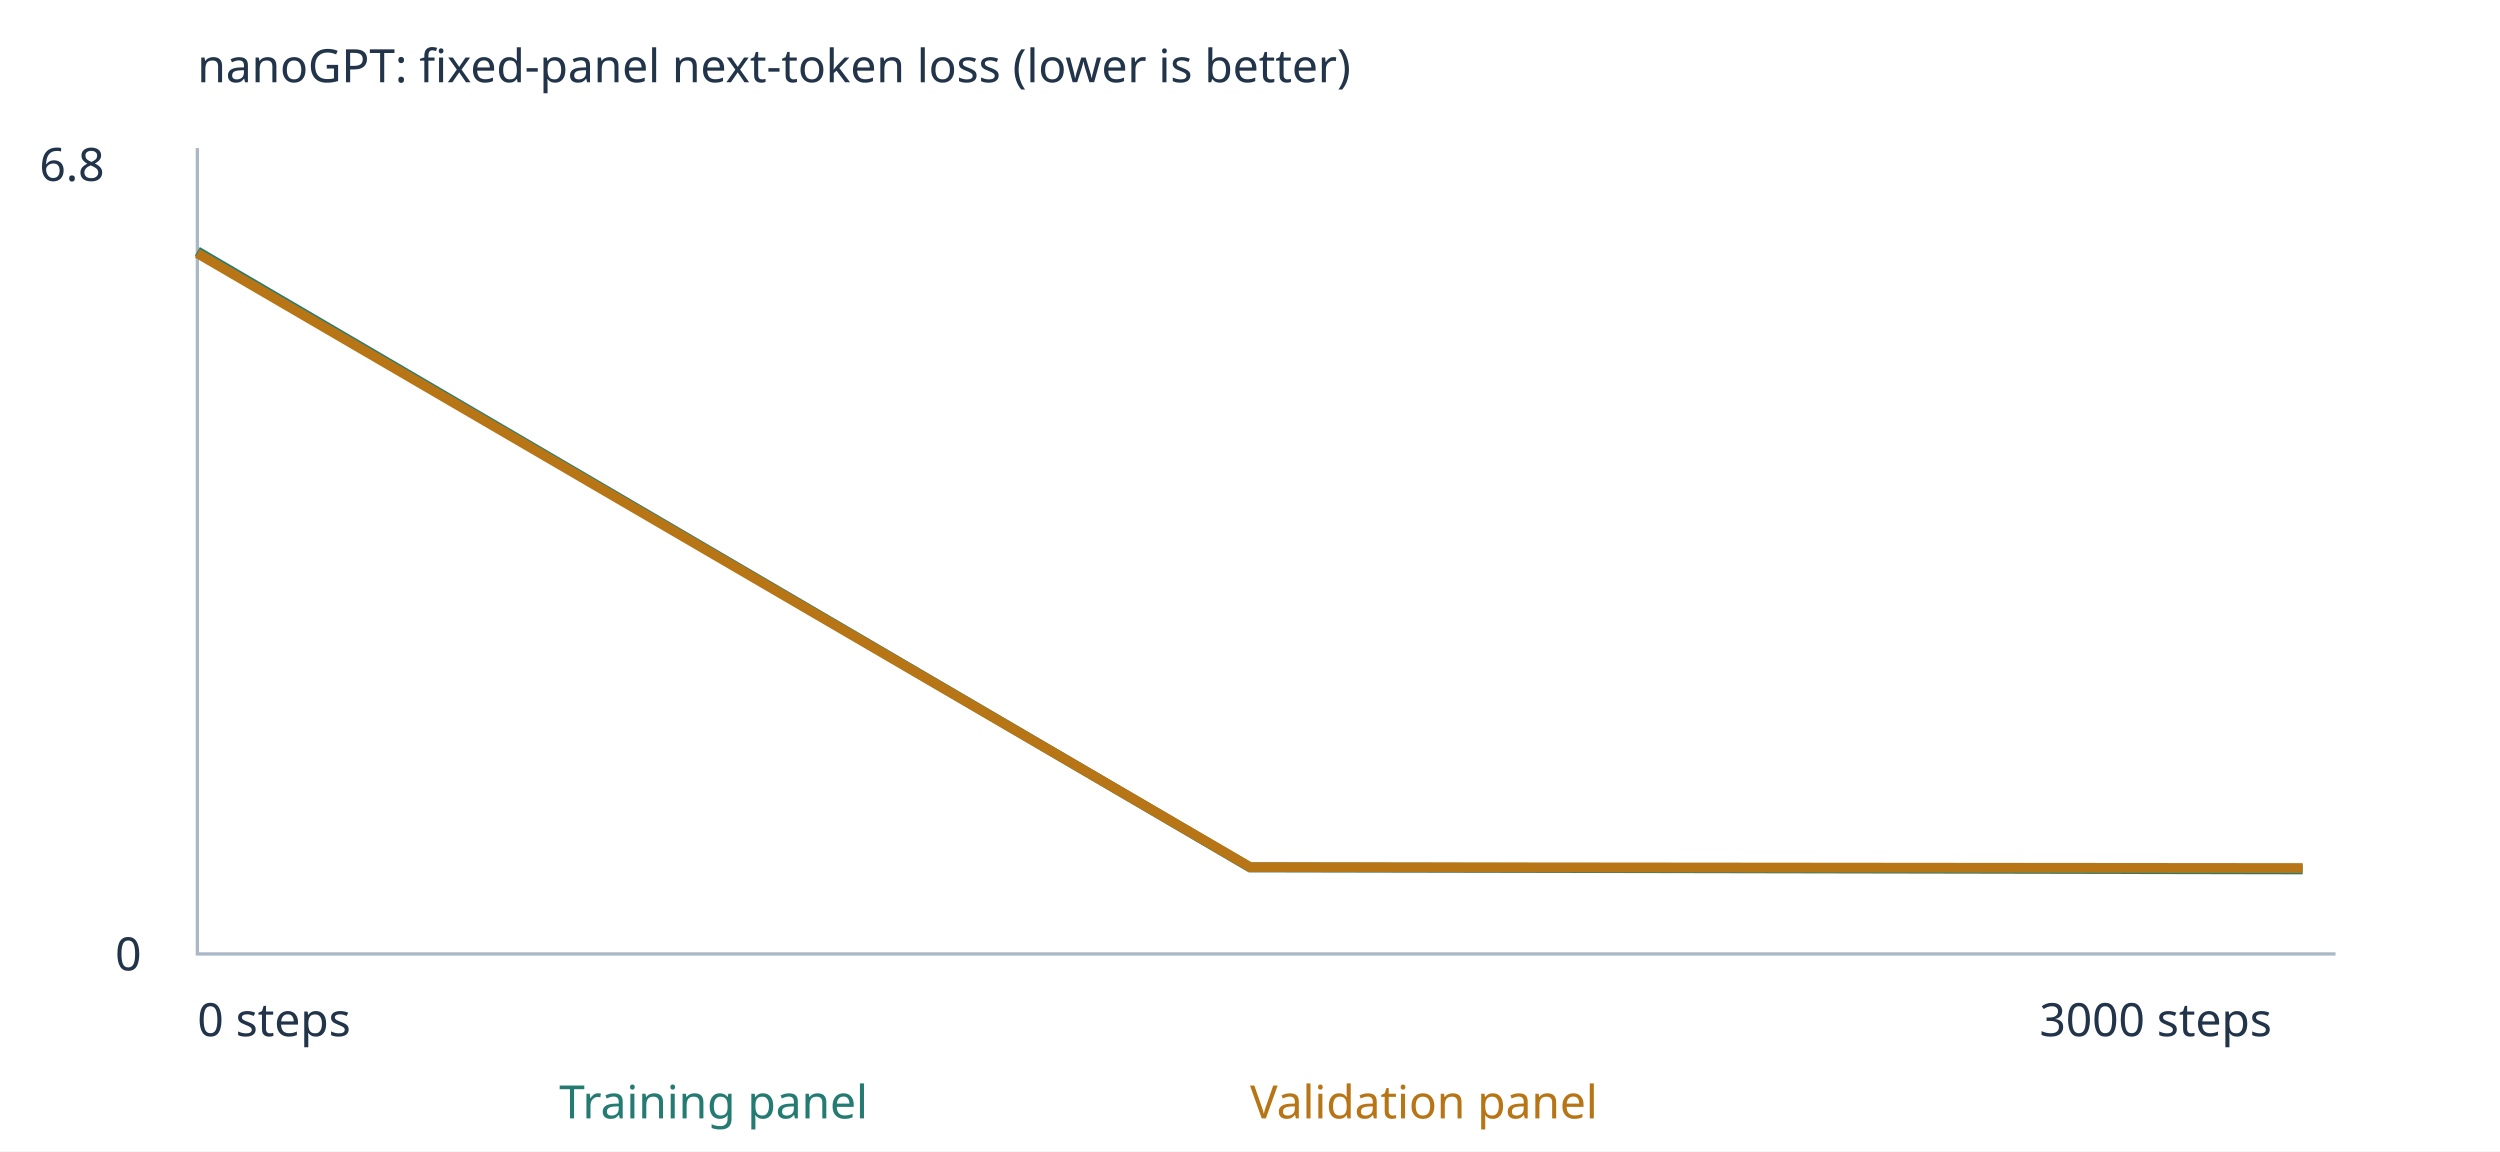
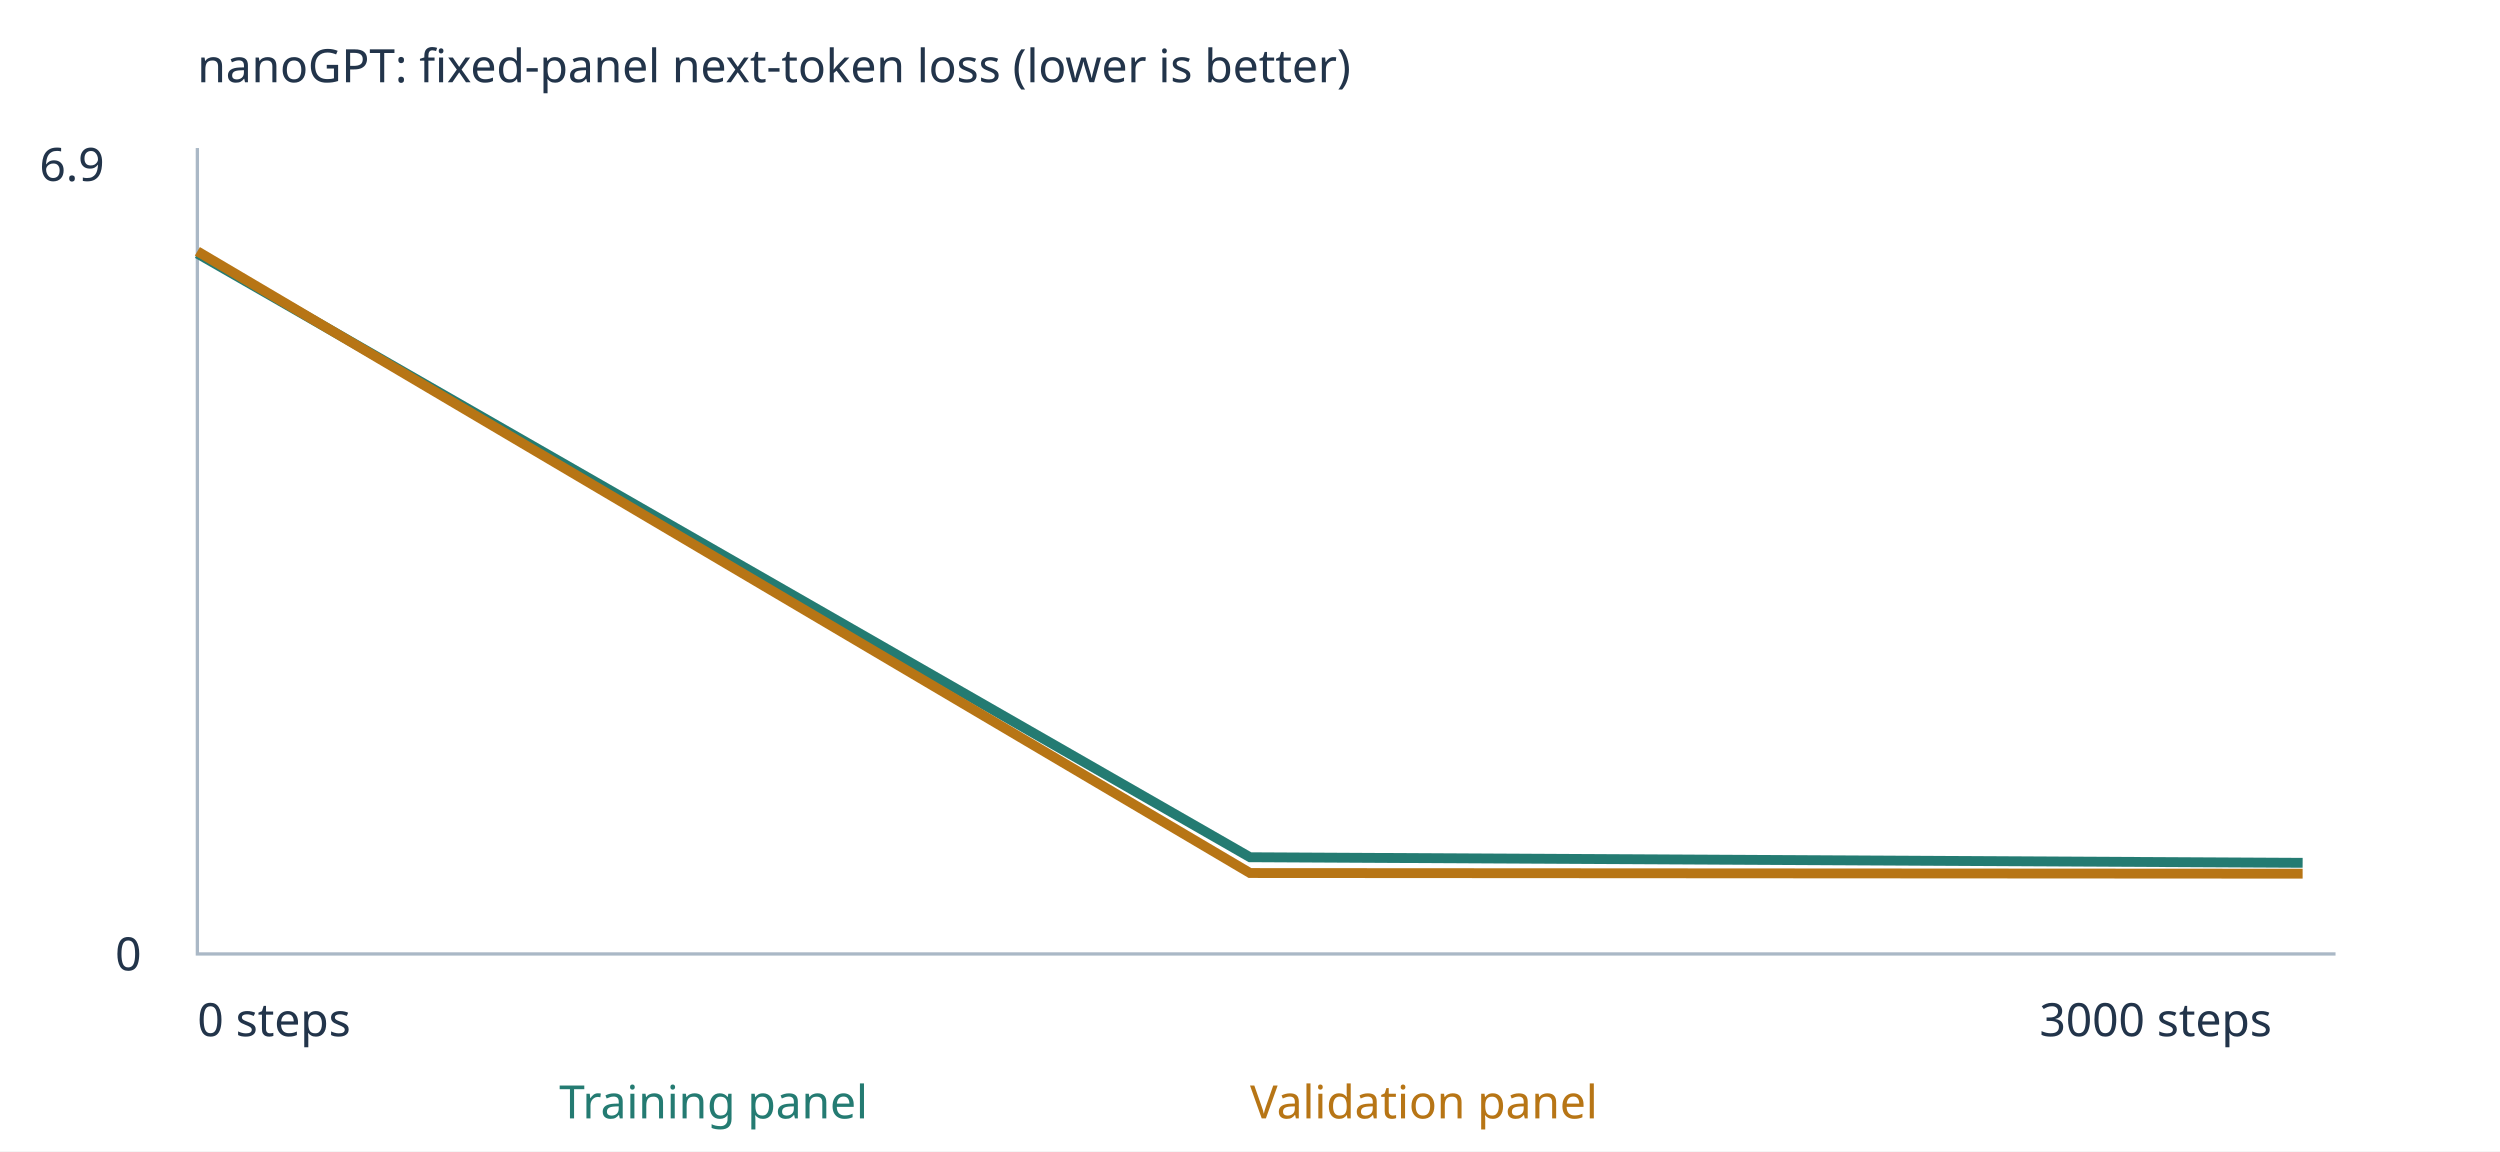
<svg xmlns="http://www.w3.org/2000/svg" width="760" height="350" viewBox="0 0 760 350">
  <rect width="760" height="350" fill="white" />
  <g font-family="sans-serif" font-size="14" fill="#22344a">
    <text x="60" y="25">nanoGPT: fixed-panel next-token loss (lower is better)</text>
    <path d="M60 45V290H710" fill="none" stroke="#aab8c6" />
    <text x="35" y="295">0</text>
-     <text x="12" y="55">6.8</text>
+     <text x="12" y="55">6.9</text>
    <text x="60" y="315">0 steps</text>
    <text x="620" y="315">3000 steps</text>
-     <polyline points="60.0,76.4 380.0,263.7 700.0,264.3" fill="none" stroke="#247b72" stroke-width="3" />
-     <polyline points="60.0,77.0 380.0,263.6 700.0,263.9" fill="none" stroke="#b77515" stroke-width="3" />
+     <polyline points="60.0,77.1 380.0,260.6 700.0,262.3" fill="none" stroke="#247b72" stroke-width="3" />
+     <polyline points="60.0,76.4 380.0,265.4 700.0,265.6" fill="none" stroke="#b77515" stroke-width="3" />
    <text x="170" y="340" fill="#247b72">Training panel</text>
    <text x="380" y="340" fill="#b77515">Validation panel</text>
  </g>
</svg>
